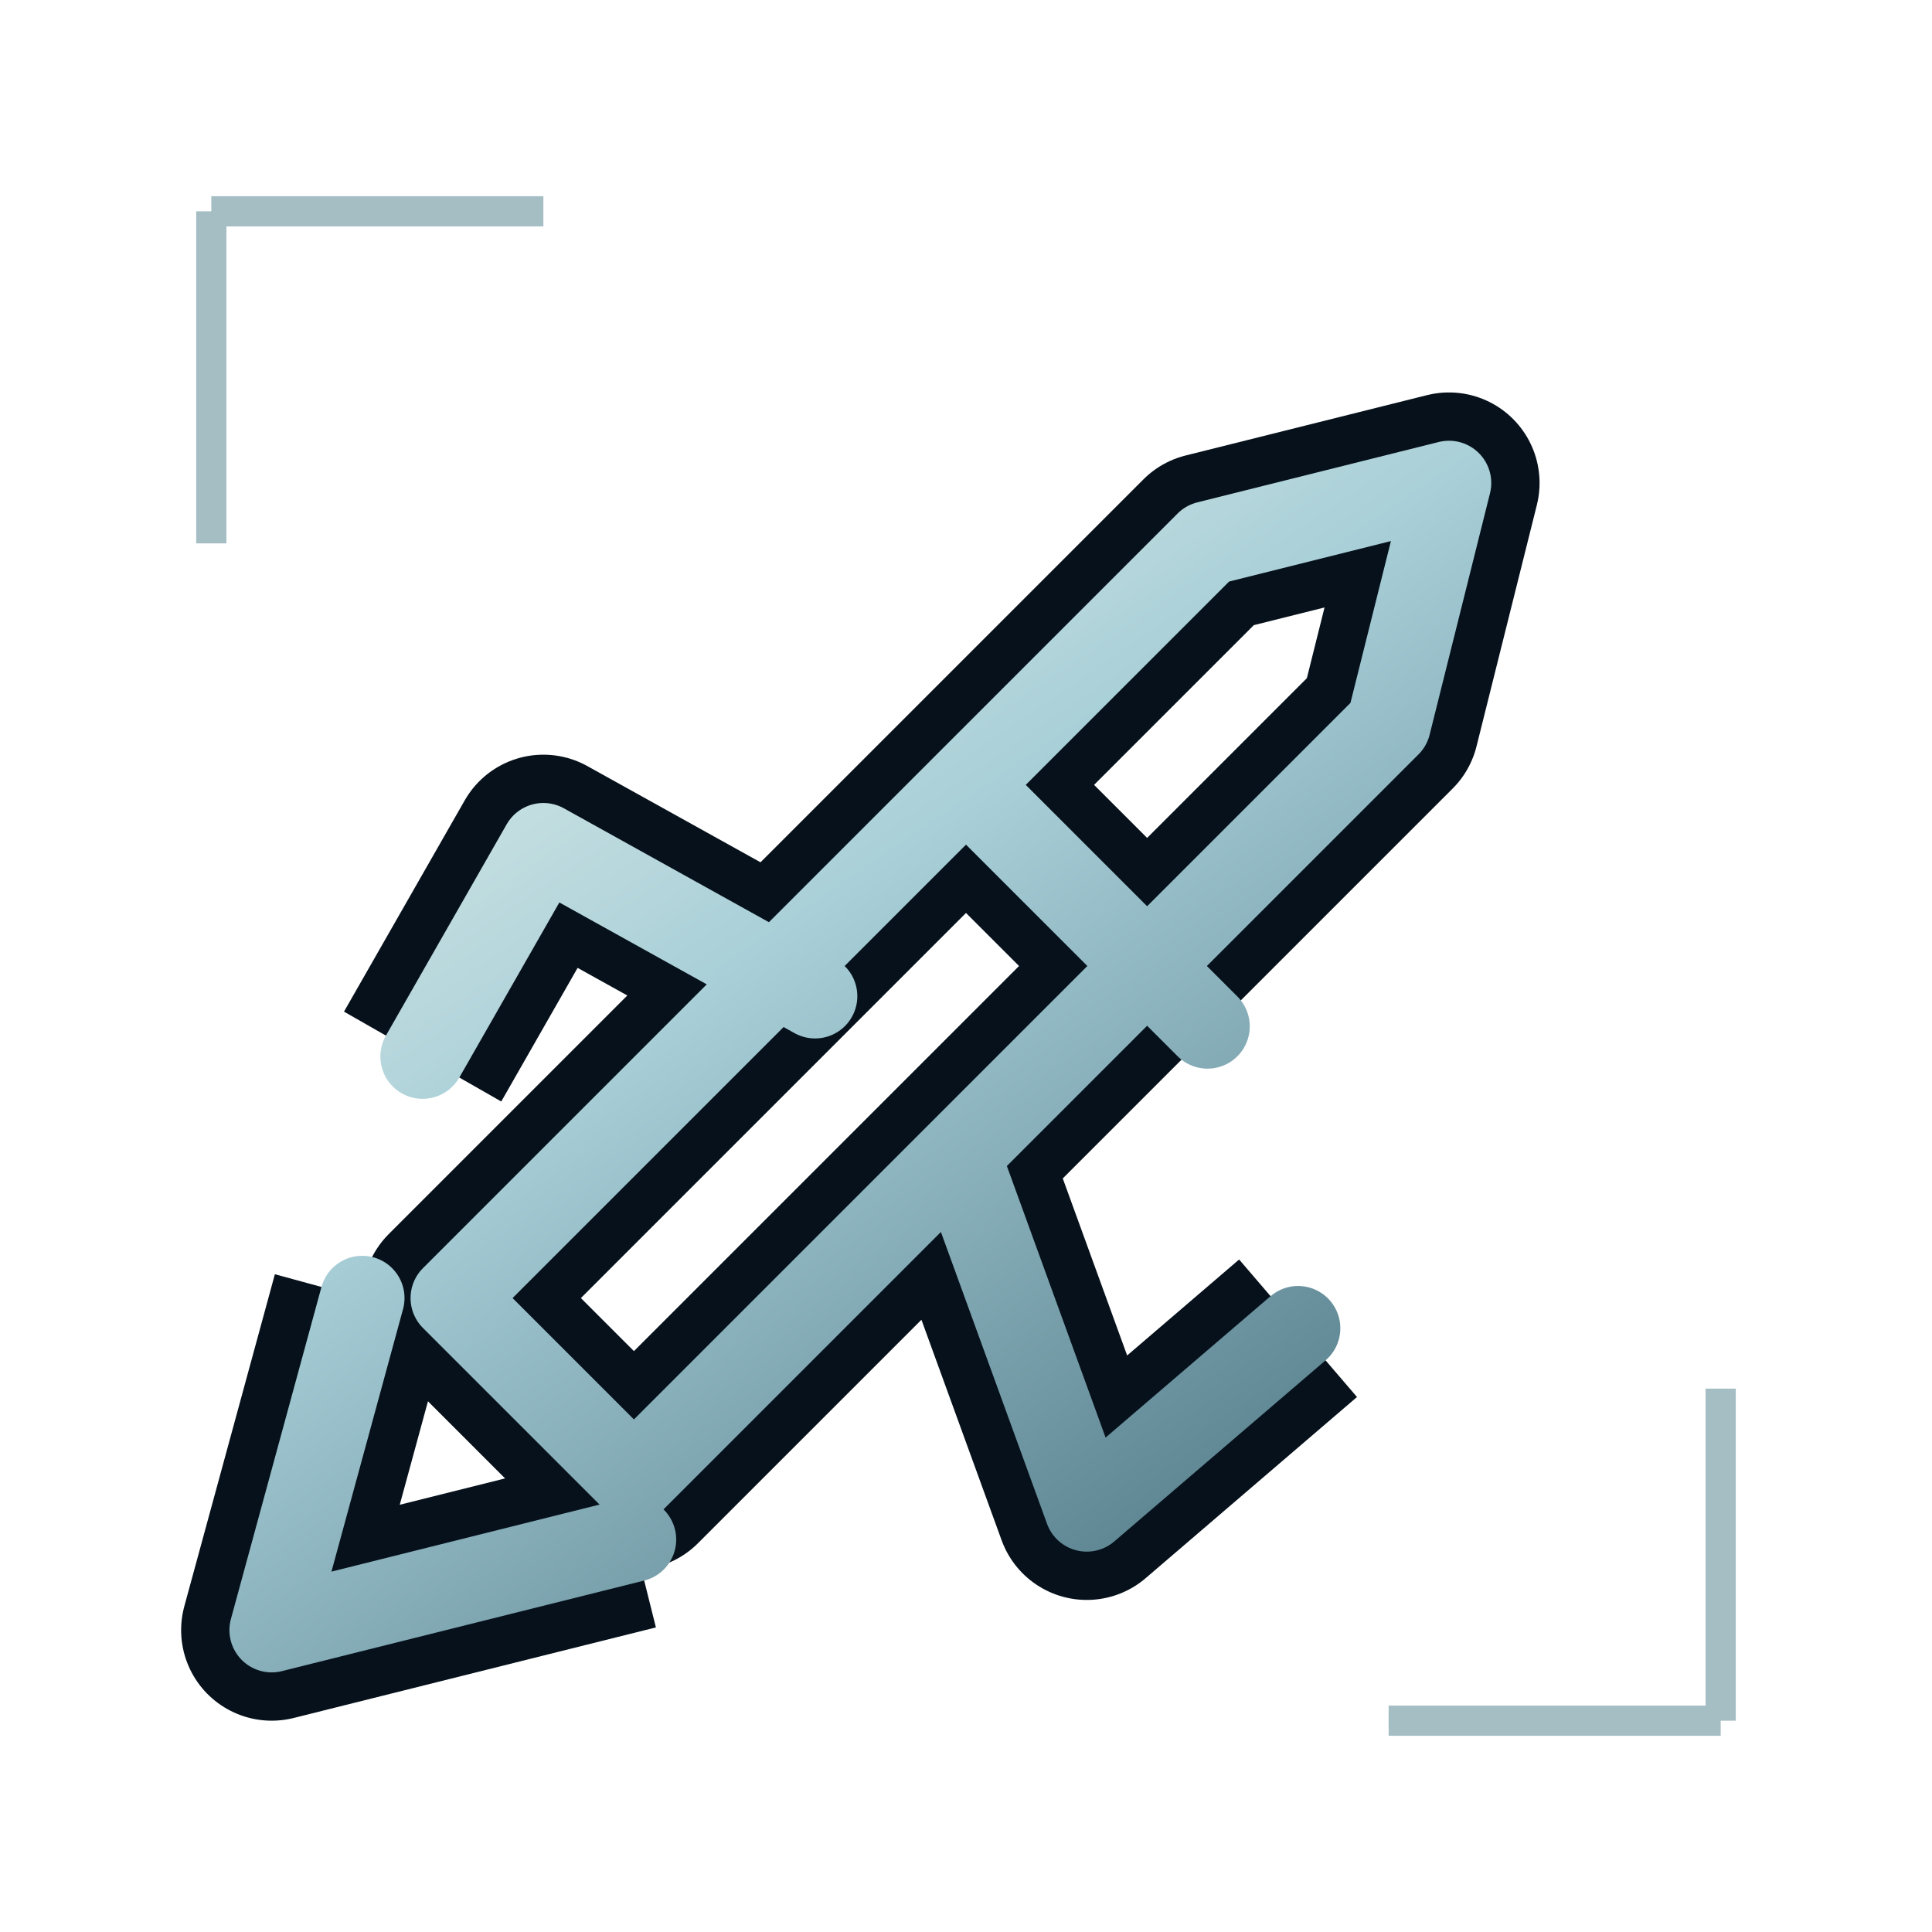
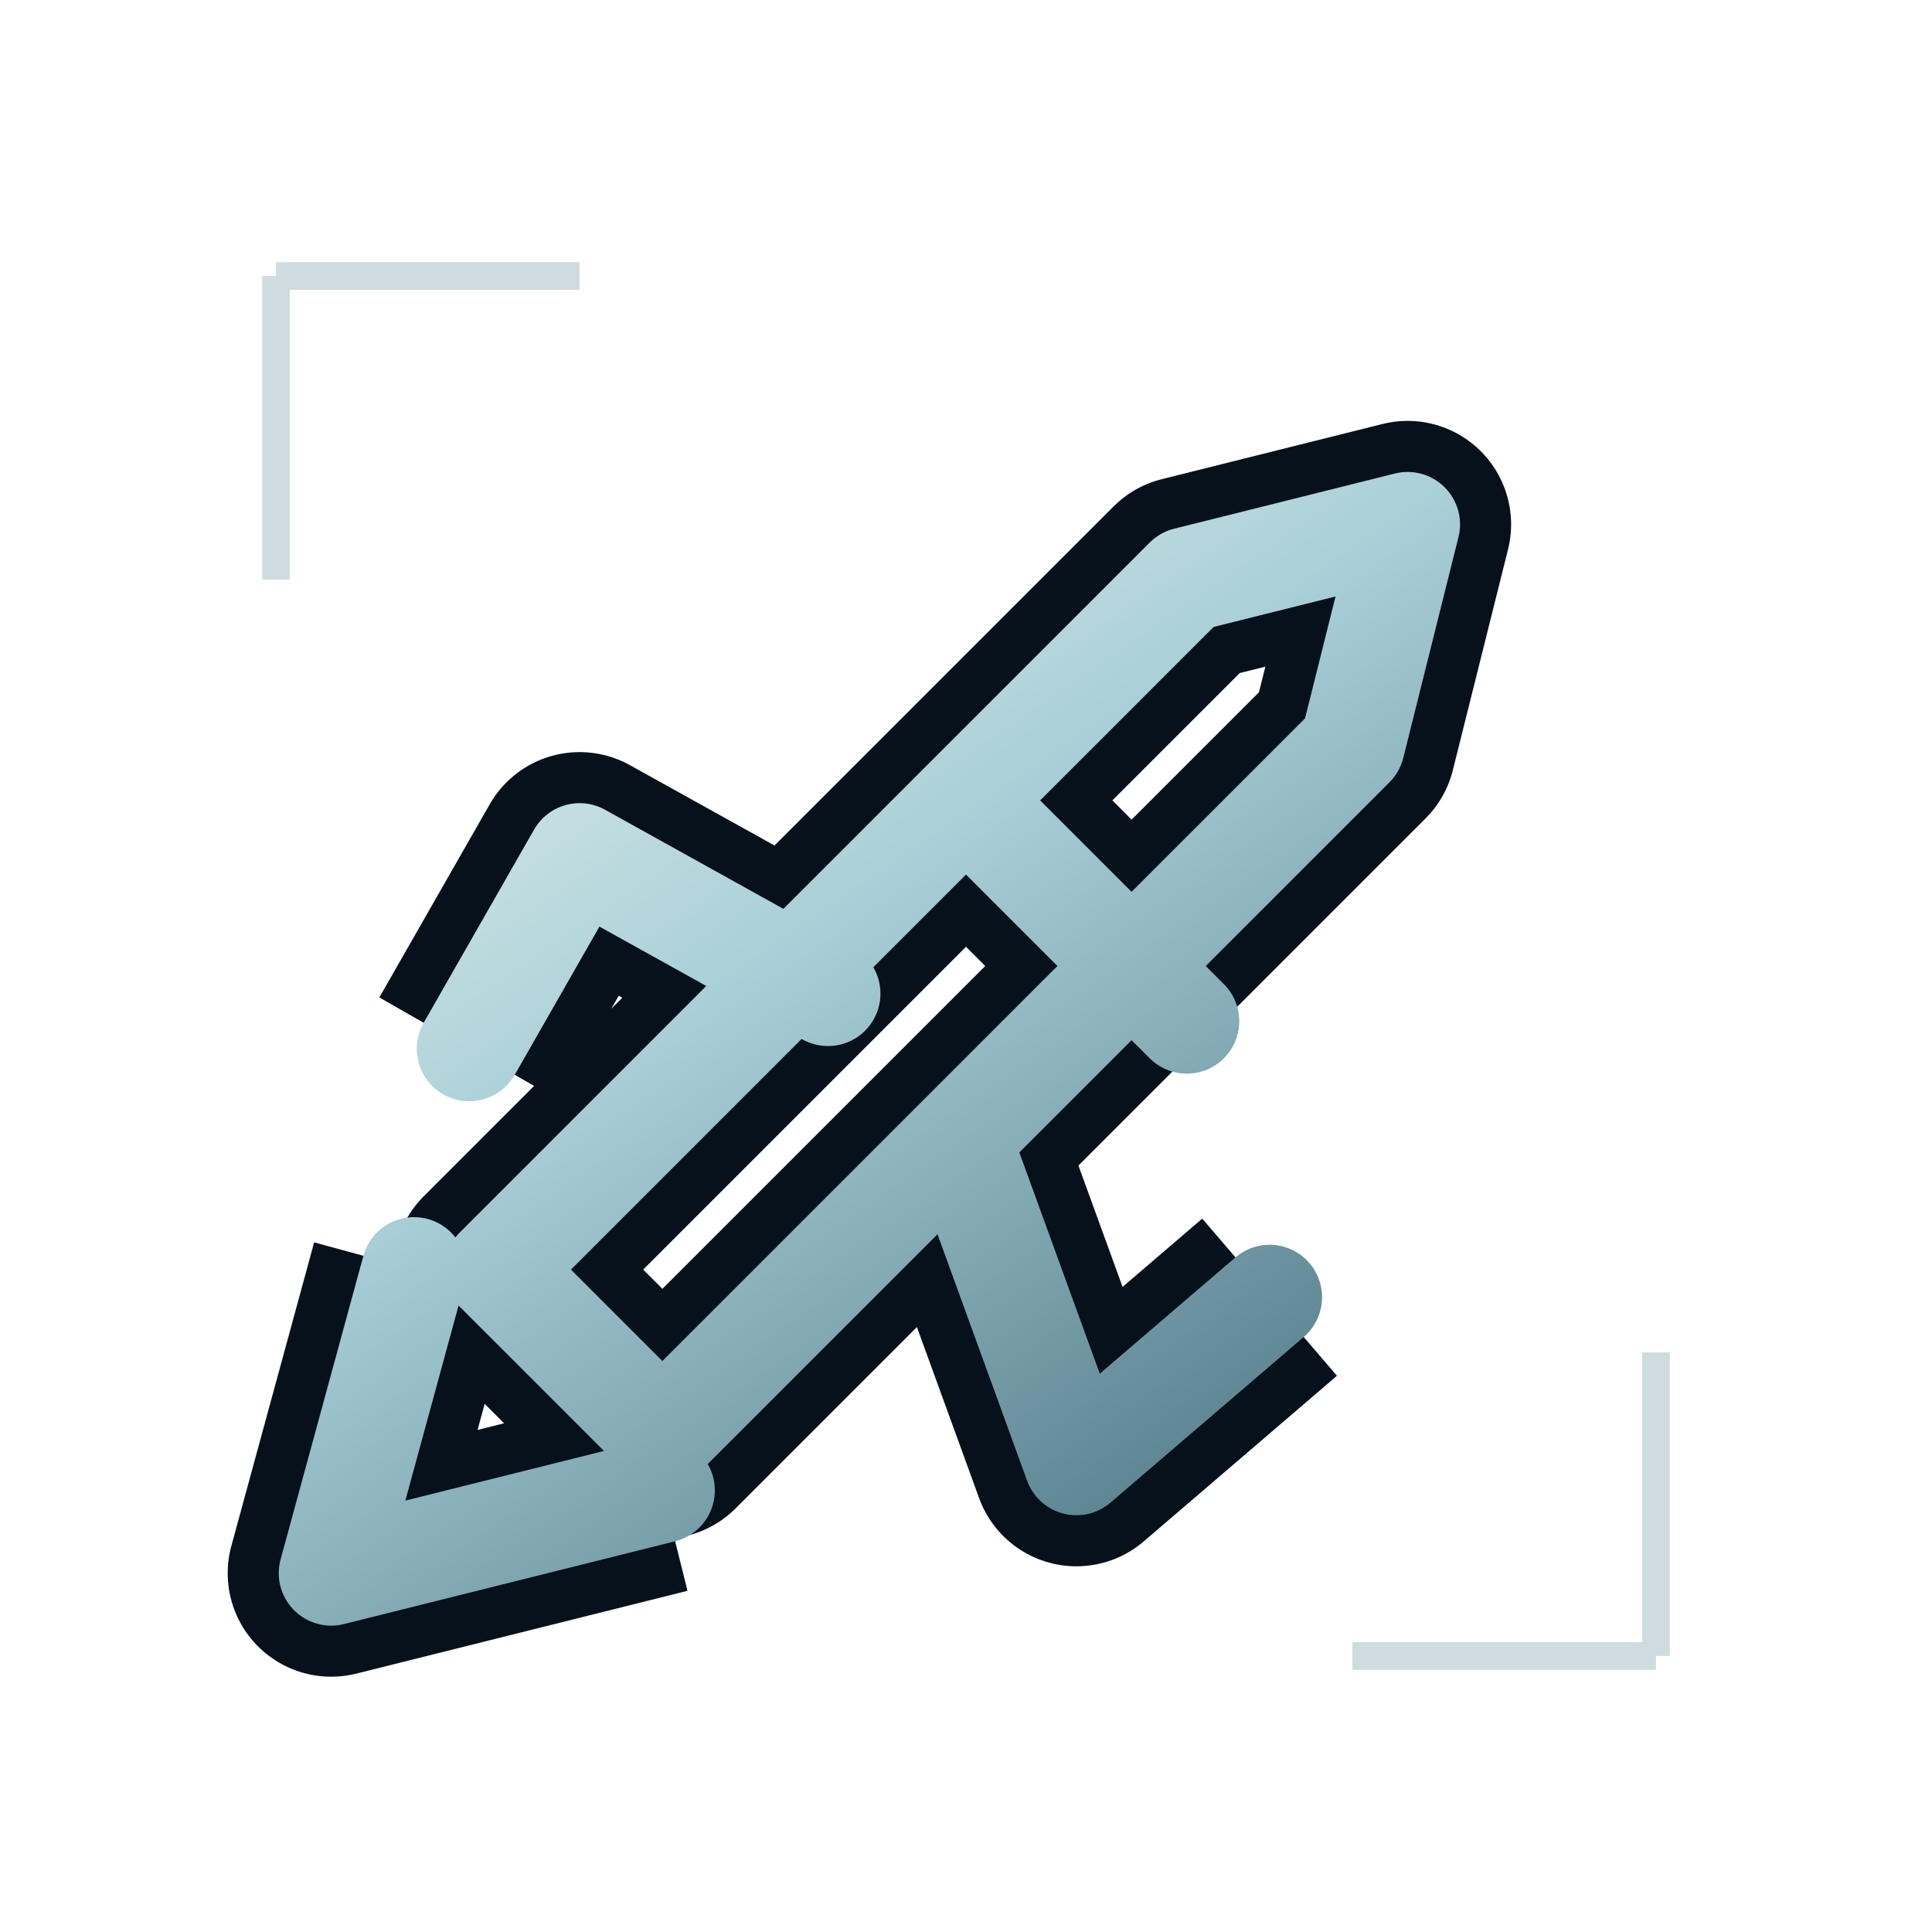
- <svg xmlns="http://www.w3.org/2000/svg" width="128" height="128" viewBox="0 0 64 64">
+ <svg xmlns="http://www.w3.org/2000/svg" width="128" height="128" viewBox="-3 -3 70 70">
  <defs>
    <linearGradient id="metal" x2=".7" y2="1">
      <stop stop-color="#eef6ee" />
      <stop offset=".48" stop-color="#a7ced7" />
      <stop offset="1" stop-color="#59818e" />
    </linearGradient>
  </defs>
-   <path d="M15 43L40 18L48 16L46 24L21 49ZM32 26L40 34M12 43L9 54L21 51M27 33L18 28L14 35M32 39L36 50L43 44" fill="none" stroke="#06111b" stroke-width="6" stroke-linejoin="round" />
-   <path d="M15 43L40 18L48 16L46 24L21 49ZM32 26L40 34M12 43L9 54L21 51M27 33L18 28L14 35M32 39L36 50L43 44" fill="none" stroke="url(#metal)" stroke-width="2.8" stroke-linejoin="round" stroke-linecap="round" />
-   <path d="M7 7H18M7 7V18M57 57H46M57 57V46" fill="none" stroke="#5a8894" stroke-width="1" opacity=".55" />
+   <path d="M15 43L40 18L48 16L46 24L21 49ZM32 26L40 34M12 43L9 54L21 51M27 33L18 28L14 35M32 39L36 50L43 44" fill="none" stroke="#06111b" stroke-width="7.5" stroke-linejoin="round" />
+   <path d="M15 43L40 18L48 16L46 24L21 49ZM32 26L40 34M12 43L9 54L21 51M27 33L18 28L14 35M32 39L36 50L43 44" fill="none" stroke="url(#metal)" stroke-width="3.8" stroke-linejoin="round" stroke-linecap="round" />
+   <path d="M7 7H18M7 7V18M57 57H46M57 57V46" fill="none" stroke="#5a8894" stroke-width="1" opacity=".3" />
</svg>
